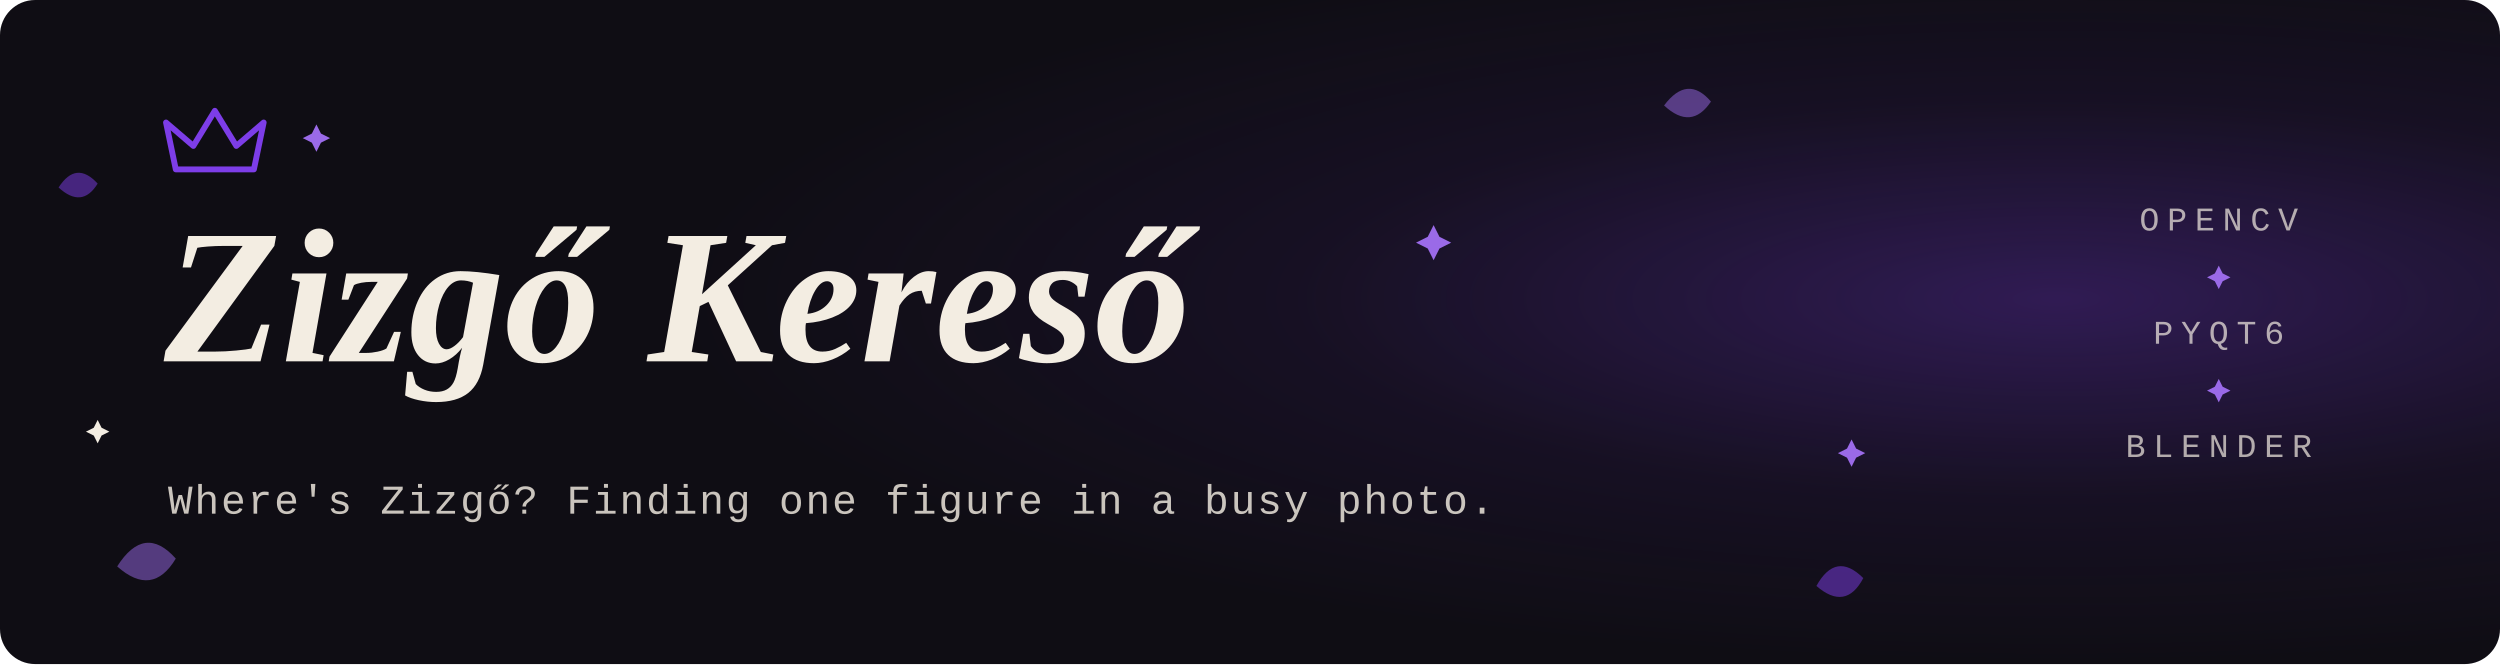
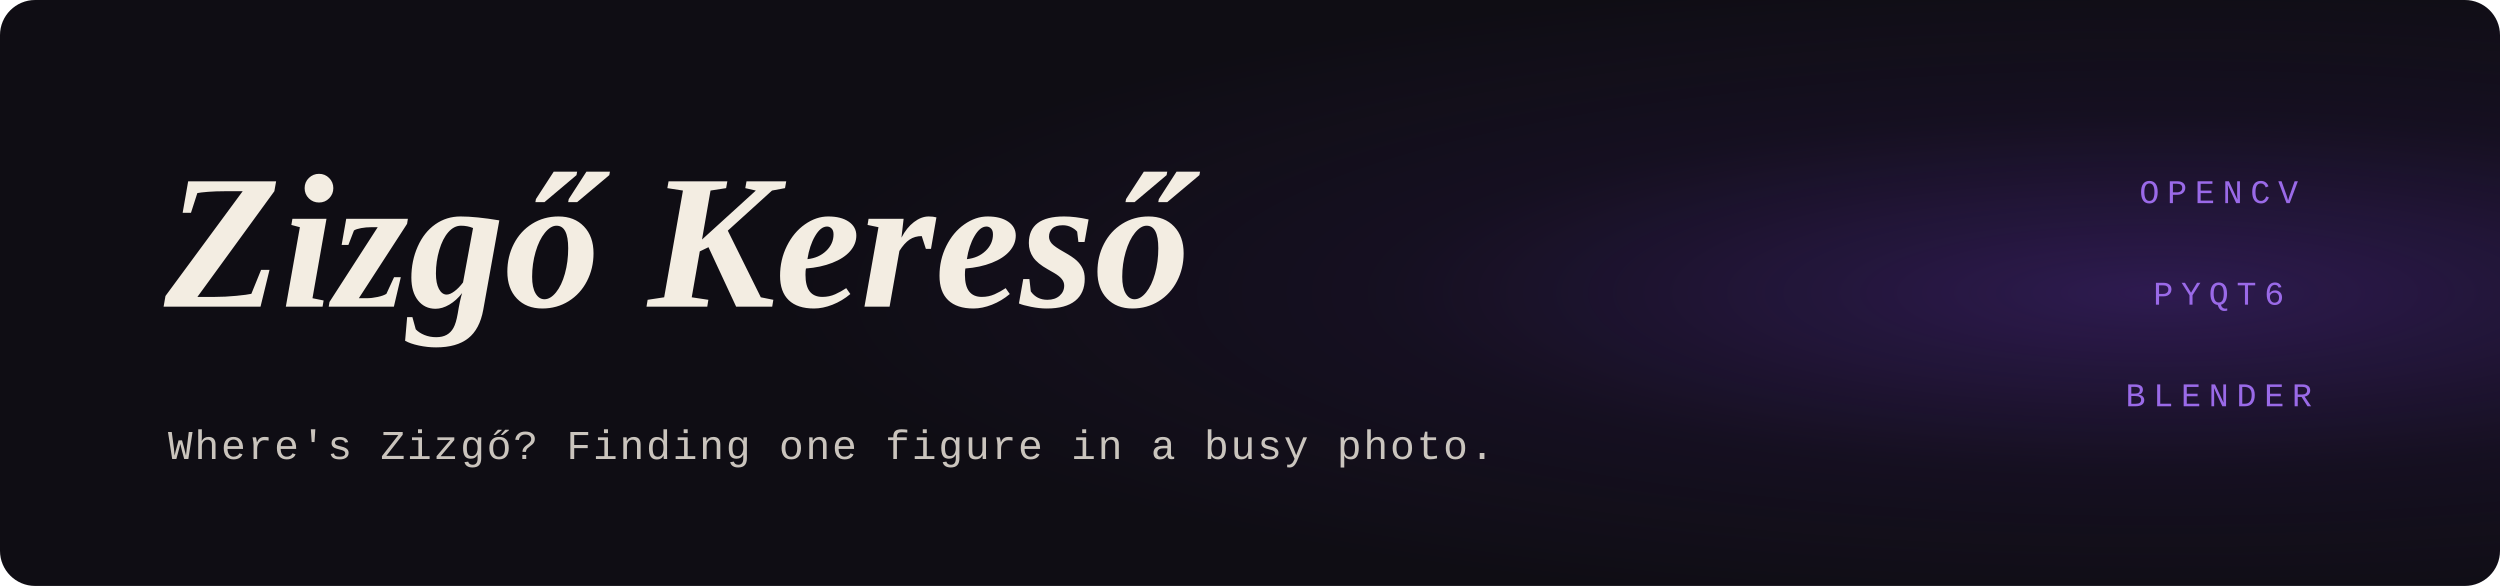
- <svg xmlns="http://www.w3.org/2000/svg" viewBox="0 0 1280 340" width="1280" height="340" role="img" aria-label="Zizgő Kereső — Where's Zizgő? Finding one figure in a busy photo.">
+ <svg xmlns="http://www.w3.org/2000/svg" viewBox="0 0 1280 300" width="1280" height="300" role="img" aria-label="Zizgő Kereső — Where's Zizgő? Finding one figure in a busy photo.">
  <defs>
-     <radialGradient id="glow" cx="82%" cy="45%" r="55%">
-       <stop offset="0" stop-color="#7d3de8" stop-opacity=".30" />
-       <stop offset=".55" stop-color="#7d3de8" stop-opacity=".07" />
+     <radialGradient id="glow" cx="86%" cy="50%" r="55%">
+       <stop offset="0" stop-color="#7d3de8" stop-opacity=".28" />
+       <stop offset=".55" stop-color="#7d3de8" stop-opacity=".06" />
      <stop offset="1" stop-color="#7d3de8" stop-opacity="0" />
    </radialGradient>
-     <clipPath id="frame">
-       <rect width="1280" height="340" rx="18" />
-     </clipPath>
  </defs>
  <style>
    .title { font: italic 700 98px Georgia, 'Times New Roman', 'Noto Serif', serif; fill: #f3ede2; }
    .tagline { font: 400 21px 'Courier New', Courier, 'Liberation Mono', monospace; fill: #f3ede2; opacity: .82; letter-spacing: 1px; }
-     .tag { font: 400 17px 'Courier New', Courier, 'Liberation Mono', monospace; fill: #f3ede2; opacity: .7; letter-spacing: 4px; }
+     .tag { font: 400 17px 'Courier New', Courier, 'Liberation Mono', monospace; fill: #9a6ae8; letter-spacing: 4px; }
    .swash { fill: none; stroke: #7d3de8; stroke-width: 6; stroke-linecap: round;
             stroke-dasharray: 607; stroke-dashoffset: 607;
             animation: draw 2.2s cubic-bezier(.6,0,.2,1) .3s forwards; }
-     .ring { fill: none; stroke: #9a6ae8; stroke-width: 1.5; opacity: .55;
-             stroke-dasharray: 1500; stroke-dashoffset: 1500;
-             animation: draw 3.2s cubic-bezier(.6,0,.2,1) .2s forwards; }
-     .doodle { fill: none; stroke: #7d3de8; stroke-width: 3; stroke-linecap: round; stroke-linejoin: round; }
-     .star { fill: #9a6ae8; transform-box: fill-box; transform-origin: center;
-             animation: twinkle 3.2s ease-in-out infinite; }
-     .cream { fill: #f3ede2; }
-     .s2 { animation-delay: 1.1s; } .s3 { animation-delay: 2.2s; }
-     .petal { fill: #9a6ae8; opacity: .5; transform-box: fill-box; transform-origin: center;
-              animation: drift 7s ease-in-out infinite; }
-     .p2 { animation-delay: 2.3s; fill: #7d3de8; } .p3 { animation-delay: 4.1s; }
    @keyframes draw { to { stroke-dashoffset: 0; } }
-     @keyframes twinkle { 0%,100% { opacity: .25; transform: scale(.6) rotate(0deg); }
-                          50% { opacity: 1; transform: scale(1) rotate(45deg); } }
-     @keyframes drift { 0%,100% { transform: translateY(0) rotate(0deg); }
-                        50% { transform: translateY(-9px) rotate(14deg); } }
-     @media (prefers-reduced-motion: reduce) {
-       .swash, .ring { animation: none; stroke-dashoffset: 0; }
-       .star { animation: none; opacity: .8; } .petal { animation: none; } }
+     @media (prefers-reduced-motion: reduce) { .swash { animation: none; stroke-dashoffset: 0; } }
  </style>
-   <g clip-path="url(#frame)">
-     <rect width="1280" height="340" fill="#0f0d14" />
-     <rect width="1280" height="340" fill="url(#glow)" />
-     <circle class="ring" cx="1136" cy="170" r="232" transform="rotate(-70 1136 170)" />
-     <path class="petal" d="M60 290 q14 -22 30 -4 q-12 20 -30 4 z" />
-     <path class="petal p2" d="M930 300 q10 -18 24 -4 q-9 17 -24 4 z" />
-     <path class="petal p3" d="M852 54 q12 -16 24 -2 q-10 15 -24 2 z" />
-     <path class="petal p2" d="M30 96 q9 -14 20 -2 q-8 13 -20 2 z" />
-   </g>
-   <path class="doodle" d="M90 86.72 l-5 -24 l14 12 l11 -18 l11 18 l14 -12 l-5 24 z" />
-   <path class="star s2" d="M162 63.72 l2.333 4.667 l4.667 2.333 l-4.667 2.333 l-2.333 4.667 l-2.333 -4.667 l-4.667 -2.333 l4.667 -2.333 z" />
-   <path class="star " d="M734 115.24 l3 6 l6 3 l-6 3 l-3 6 l-3 -6 l-6 -3 l6 -3 z" />
-   <path class="star s3 cream" d="M50 215 l2 4 l4 2 l-4 2 l-2 4 l-2 -4 l-4 -2 l4 -2 z" />
-   <path class="star s2" d="M948 225 l2.333 4.667 l4.667 2.333 l-4.667 2.333 l-2.333 4.667 l-2.333 -4.667 l-4.667 -2.333 l4.667 -2.333 z" />
-   <text x="84" y="185" class="title">Zizgő Kereső</text>
-   <path class="swash" d="M88 215 C 254 213, 436 207, 651 203" />
-   <text x="86" y="263" class="tagline">Where's Zizgő? Finding one figure in a busy photo.</text>
-   <text x="1136" y="118" class="tag" text-anchor="middle">OPENCV</text>
-   <path class="star s1" d="M1136 136 l2 4 l4 2 l-4 2 l-2 4 l-2 -4 l-4 -2 l4 -2 z" />
-   <text x="1136" y="176" class="tag" text-anchor="middle">PYQT6</text>
-   <path class="star s2" d="M1136 194 l2 4 l4 2 l-4 2 l-2 4 l-2 -4 l-4 -2 l4 -2 z" />
-   <text x="1136" y="234" class="tag" text-anchor="middle">BLENDER</text>
+   <rect width="1280" height="300" rx="18" fill="#0f0d14" />
+   <rect width="1280" height="300" rx="18" fill="url(#glow)" />
+   <text x="84" y="157" class="title">Zizgő Kereső</text>
+   <path class="swash" d="M88 187 C 254 185, 436 179, 651 175" />
+   <text x="86" y="235" class="tagline">Where's Zizgő? Finding one figure in a busy photo.</text>
+   <text x="1136" y="104" class="tag" text-anchor="middle">OPENCV</text>
+   <text x="1136" y="156" class="tag" text-anchor="middle">PYQT6</text>
+   <text x="1136" y="208" class="tag" text-anchor="middle">BLENDER</text>
</svg>
